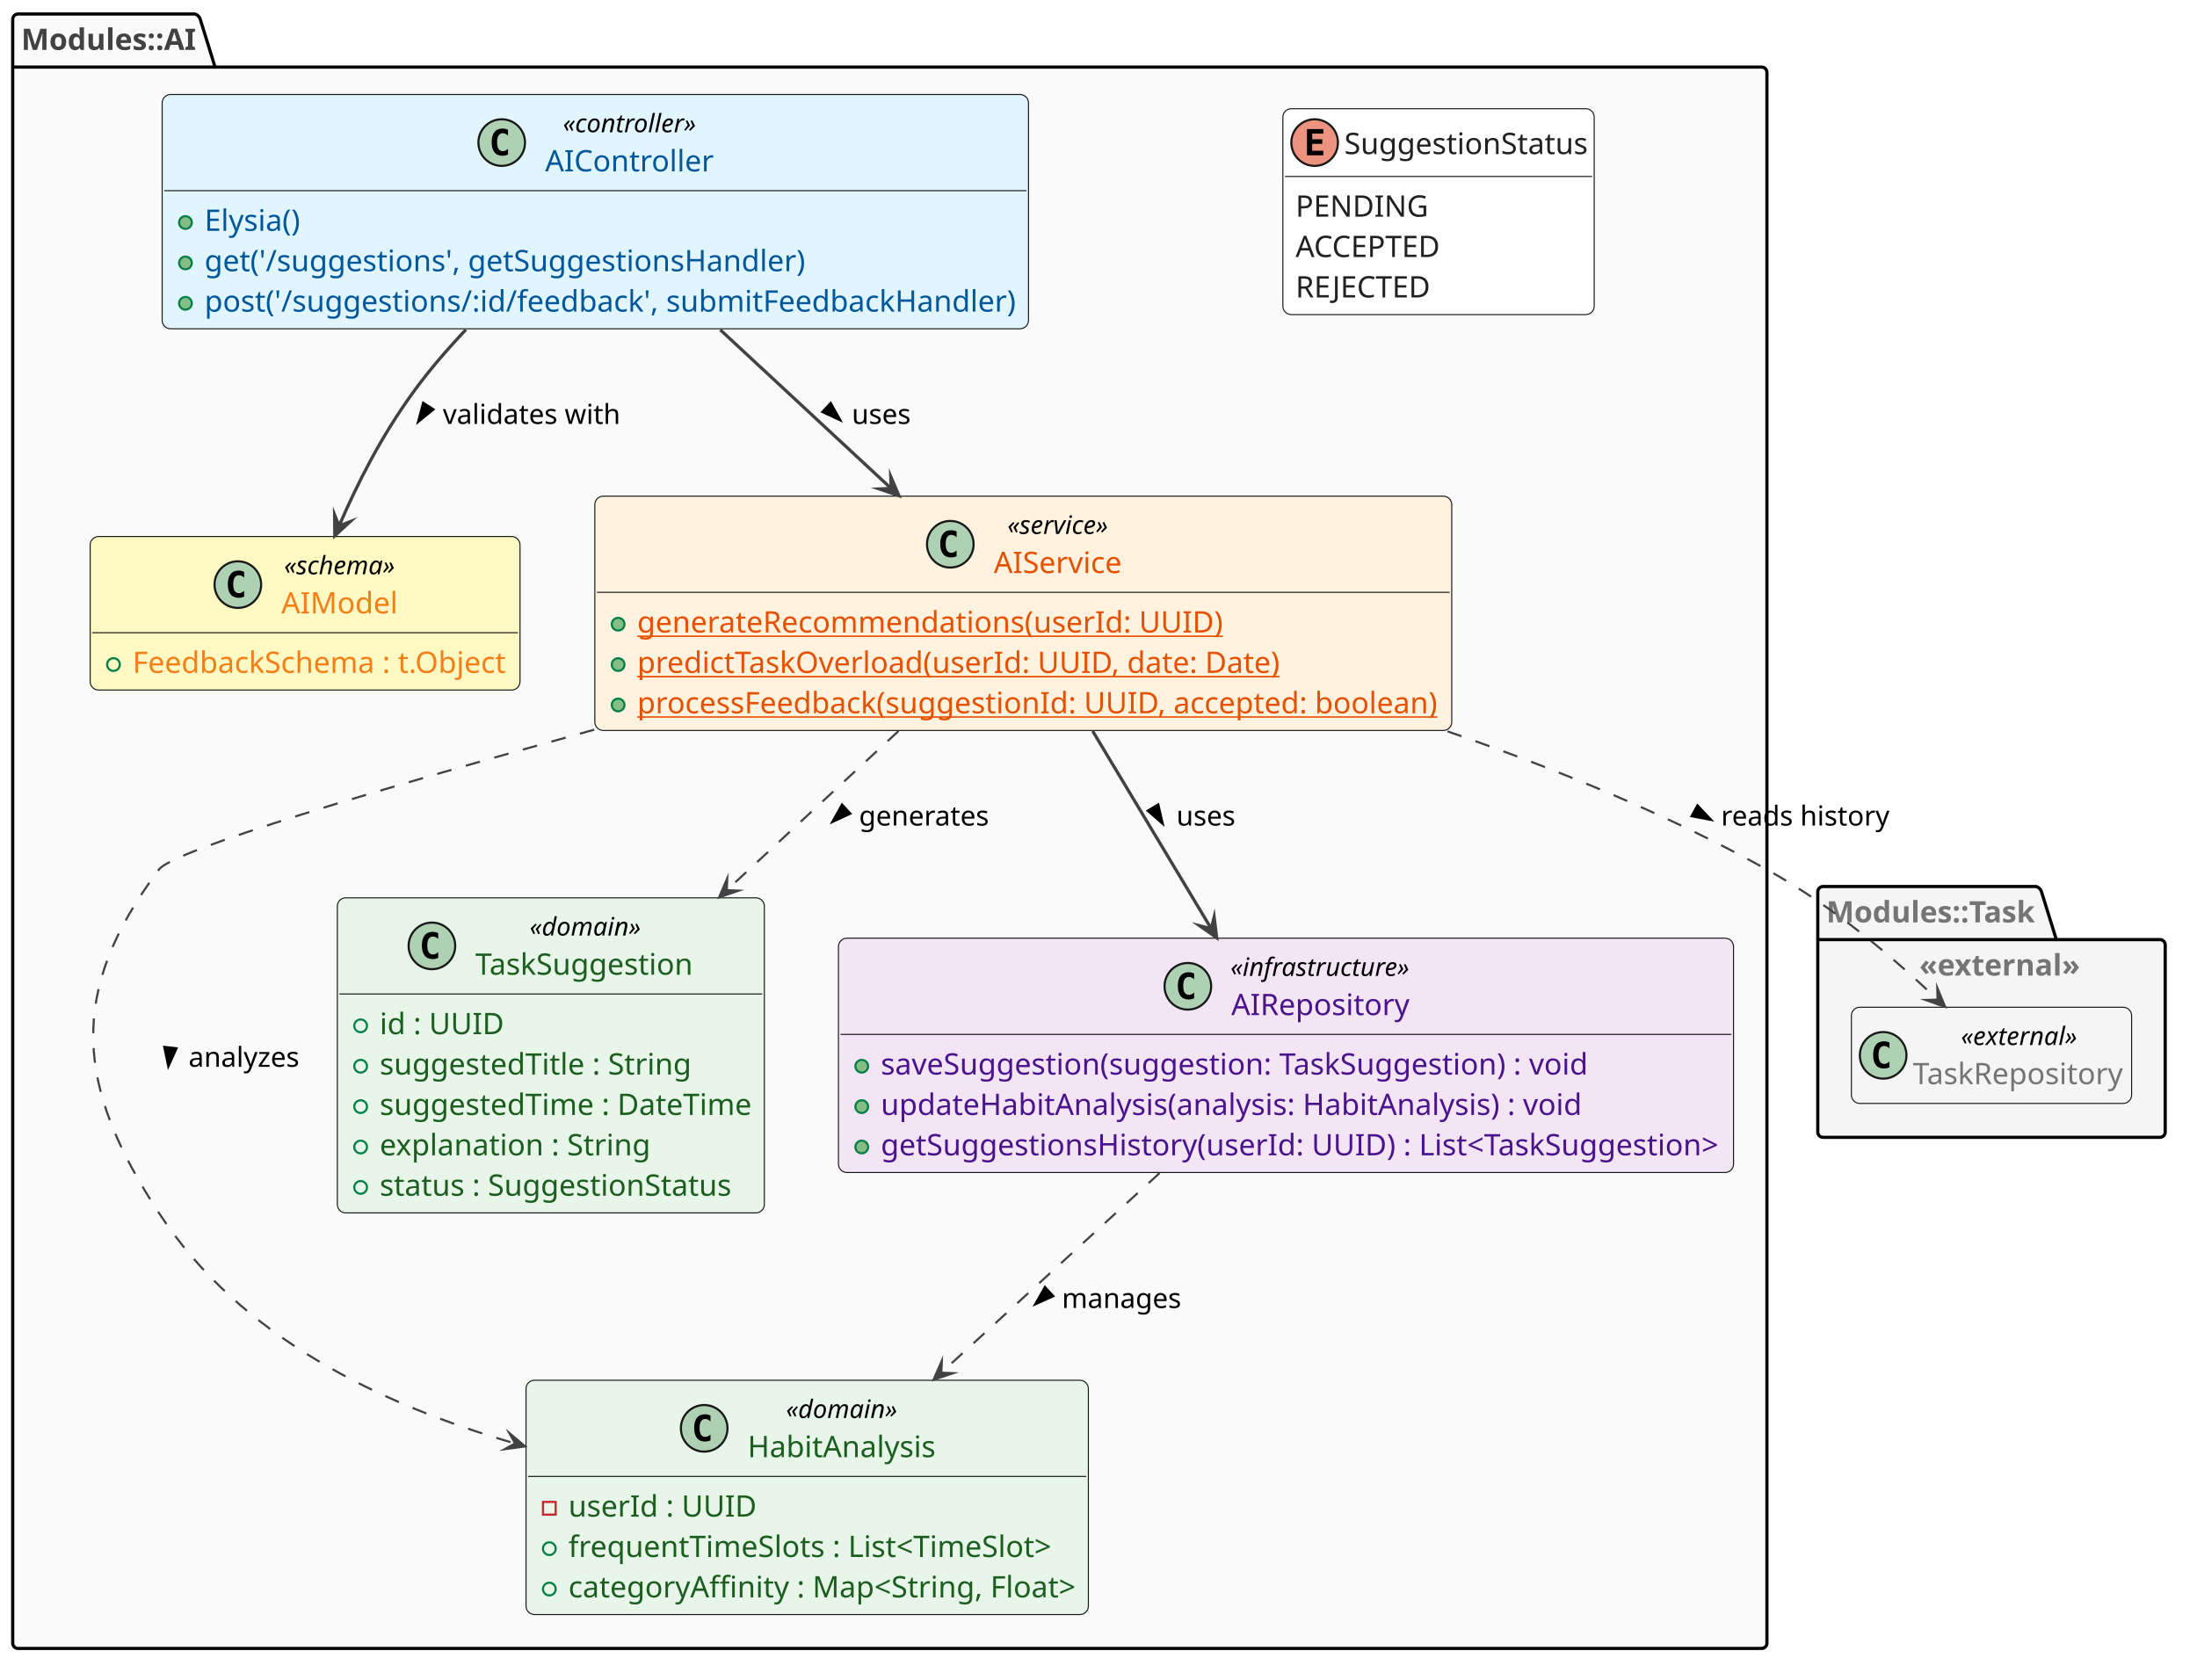
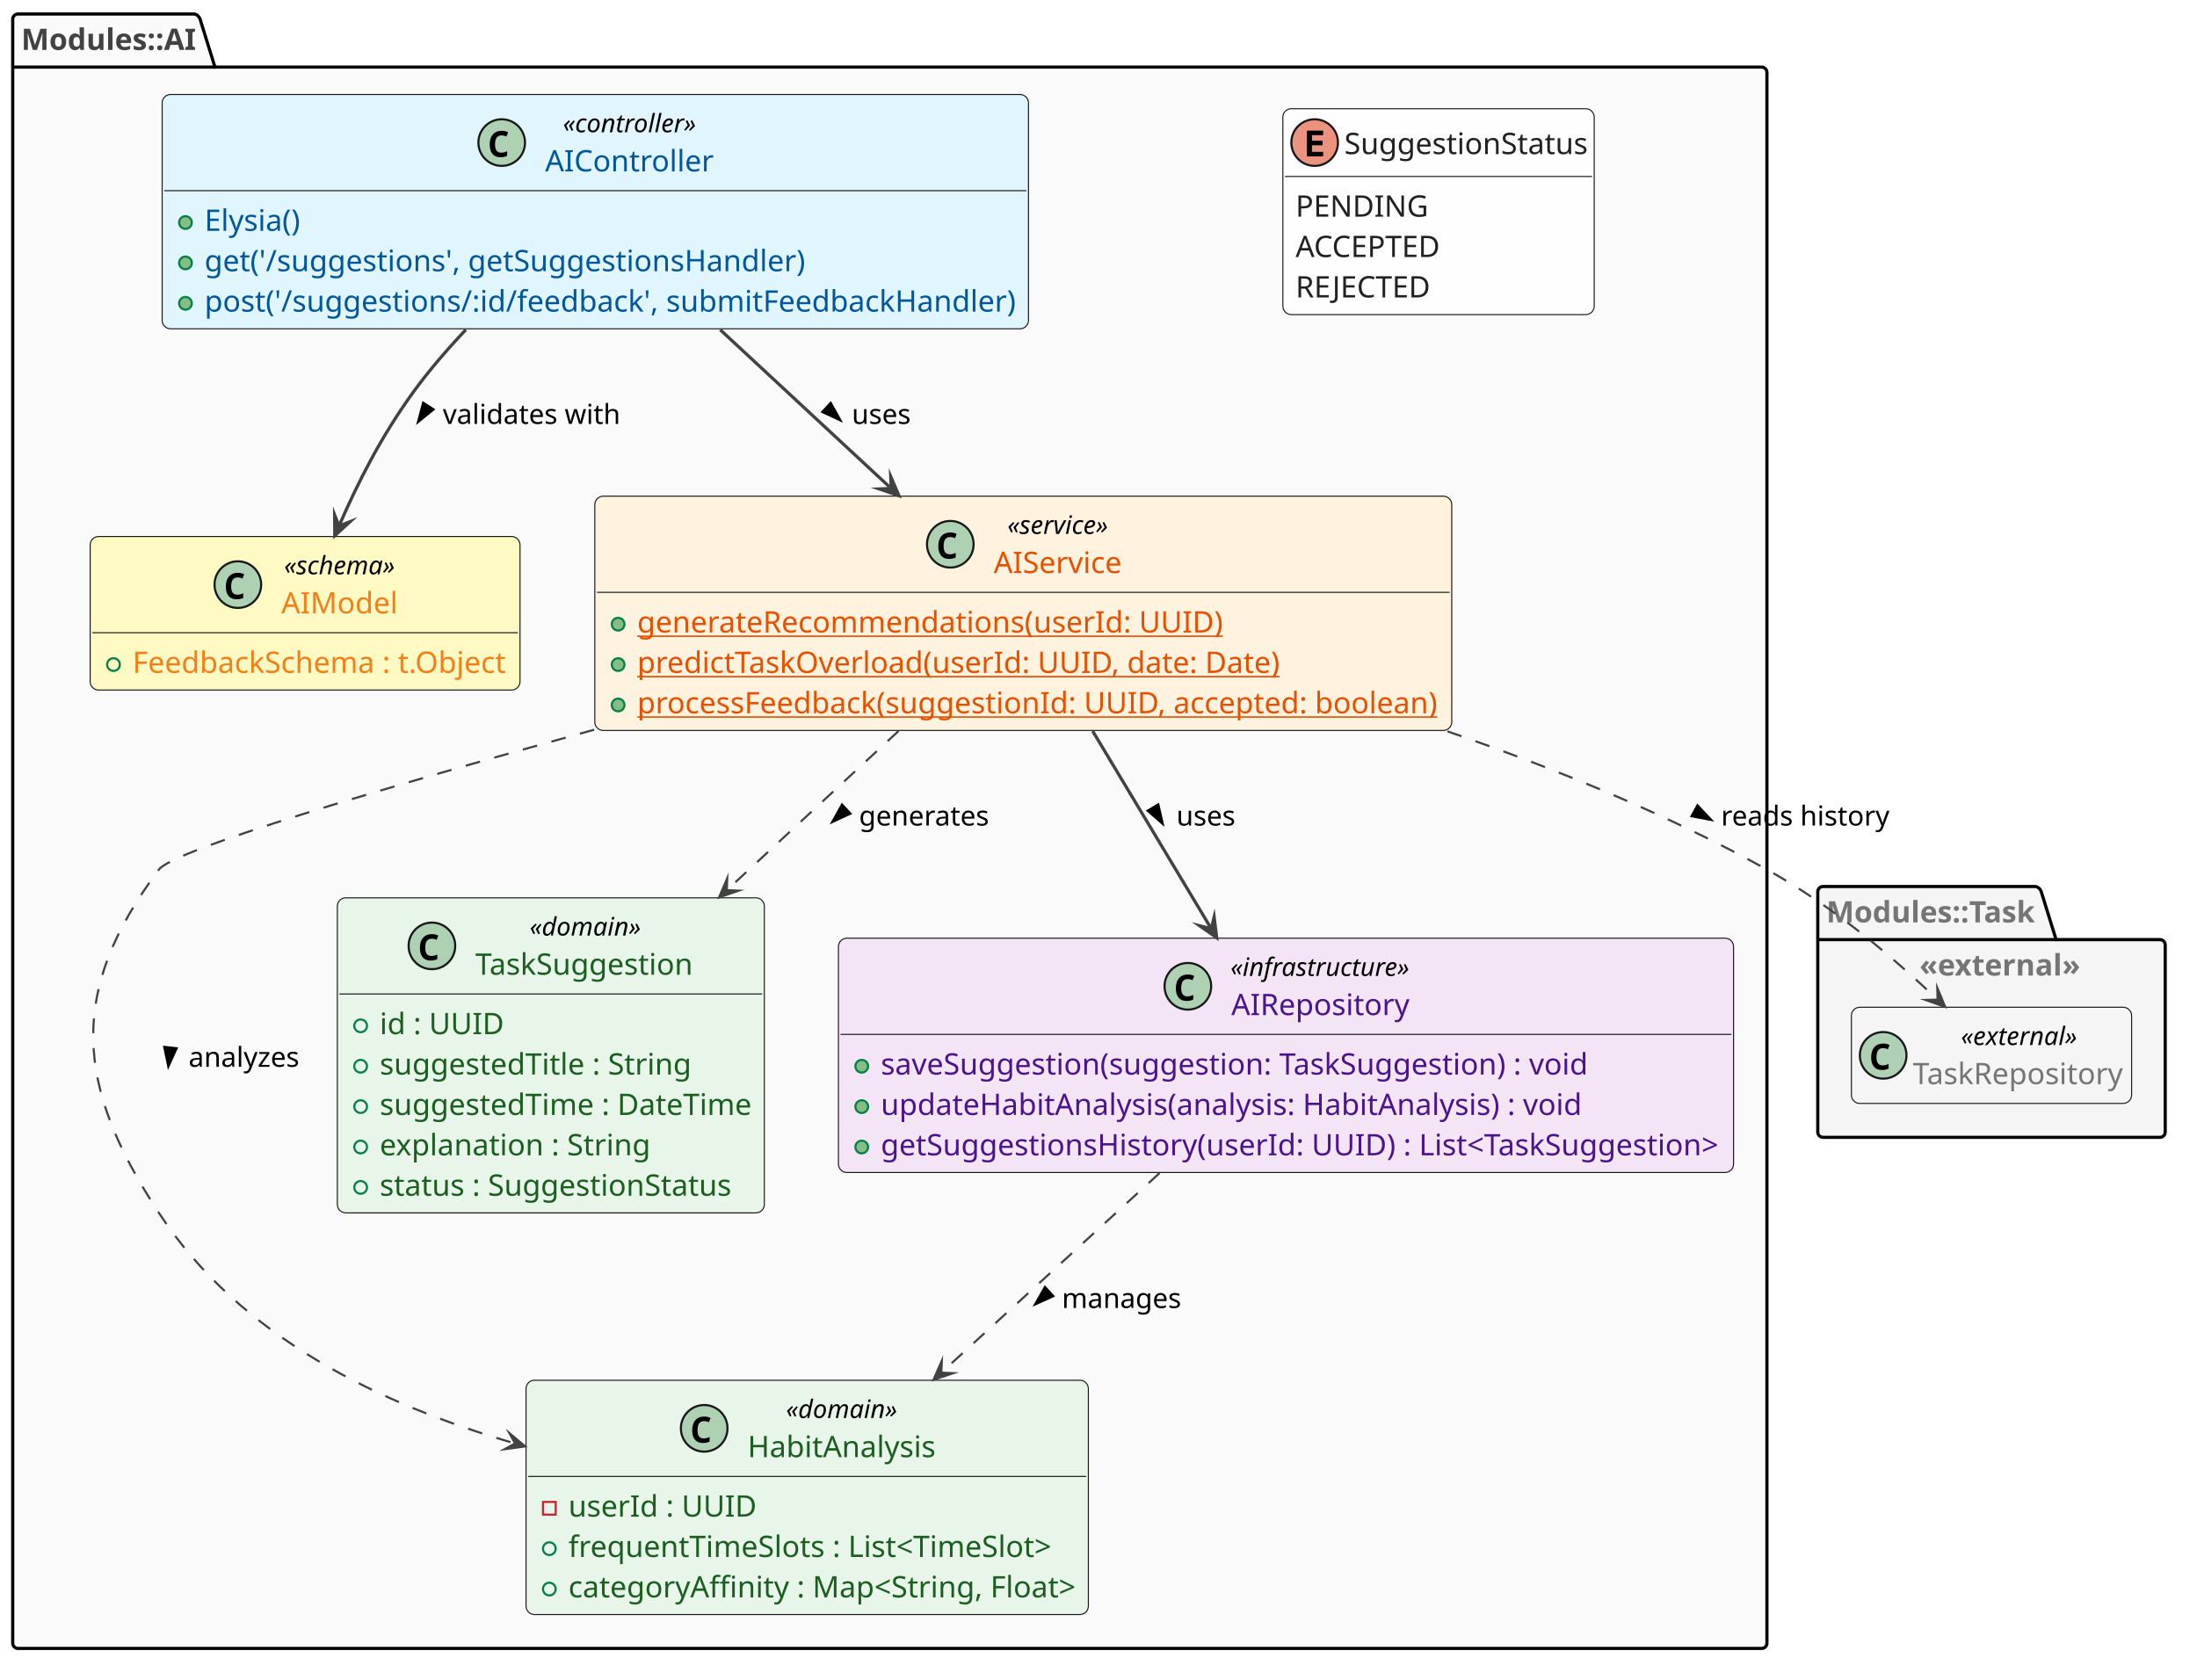
<svg xmlns="http://www.w3.org/2000/svg" contentStyleType="text/css" data-diagram-type="CLASS" height="793px" preserveAspectRatio="none" style="width:1037px;height:793px;background:#FFFFFF;" version="1.1" viewBox="0 0 1037 793" width="1037px" zoomAndPan="magnify">
  <defs />
  <g>
    <g class="cluster" data-qualified-name="Modules..AI" data-source-line="2" id="ent0001">
-       <path d="M8.5,6.602 L92.016,6.602 A3.75,3.75 0 0 1 94.516,9.102 L101.516,31.67 L831.5,31.67 A2.5,2.5 0 0 1 834,34.17 L834,775.702 A2.5,2.5 0 0 1 831.5,778.202 L8.5,778.202 A2.5,2.5 0 0 1 6,775.702 L6,9.102 A2.5,2.5 0 0 1 8.5,6.602" fill="#FAFAFA" style="stroke:#000000;stroke-width:1.5;" />
-       <line style="stroke:#000000;stroke-width:1.5;" x1="6" x2="101.516" y1="31.67" y2="31.67" />
-       <text fill="#424242" font-family="sans-serif" font-size="14" font-weight="700" lengthAdjust="spacing" textLength="82.516" x="10" y="23.568">Modules::AI</text>
+       <path d="M8.5,6.602 L91.96,6.602 A3.75,3.75 0 0 1 94.46,9.102 L101.46,31.67 L831.5,31.67 A2.5,2.5 0 0 1 834,34.17 L834,775.702 A2.5,2.5 0 0 1 831.5,778.202 L8.5,778.202 A2.5,2.5 0 0 1 6,775.702 L6,9.102 A2.5,2.5 0 0 1 8.5,6.602" fill="#FAFAFA" style="stroke:#000000;stroke-width:1.5;" />
+       <line style="stroke:#000000;stroke-width:1.5;" x1="6" x2="101.46" y1="31.67" y2="31.67" />
+       <text fill="#424242" font-family="sans-serif" font-size="14" font-weight="700" lengthAdjust="spacing" textLength="82.46" x="10" y="23.568">Modules::AI</text>
    </g>
    <g class="cluster" data-qualified-name="Modules..Task" data-source-line="53" id="ent0015">
-       <path d="M860.5,418.502 L961.11,418.502 A3.75,3.75 0 0 1 963.61,421.002 L970.61,443.57 L1019.5,443.57 A2.5,2.5 0 0 1 1022,446.07 L1022,534.412 A2.5,2.5 0 0 1 1019.5,536.912 L860.5,536.912 A2.5,2.5 0 0 1 858,534.412 L858,421.002 A2.5,2.5 0 0 1 860.5,418.502" fill="#F5F5F5" style="stroke:#000000;stroke-width:1.5;" />
-       <line style="stroke:#000000;stroke-width:1.5;" x1="858" x2="970.61" y1="443.57" y2="443.57" />
-       <text fill="#757575" font-family="sans-serif" font-size="14" font-weight="700" lengthAdjust="spacing" textLength="99.61" x="862" y="435.468">Modules::Task</text>
-       <text fill="#757575" font-family="sans-serif" font-size="14" font-weight="700" lengthAdjust="spacing" textLength="76.216" x="905.892" y="460.536">«external»</text>
+       <path d="M860.5,418.502 L960.998,418.502 A3.75,3.75 0 0 1 963.498,421.002 L970.498,443.57 L1019.5,443.57 A2.5,2.5 0 0 1 1022,446.07 L1022,534.412 A2.5,2.5 0 0 1 1019.5,536.912 L860.5,536.912 A2.5,2.5 0 0 1 858,534.412 L858,421.002 A2.5,2.5 0 0 1 860.5,418.502" fill="#F5F5F5" style="stroke:#000000;stroke-width:1.5;" />
+       <line style="stroke:#000000;stroke-width:1.5;" x1="858" x2="970.498" y1="443.57" y2="443.57" />
+       <text fill="#757575" font-family="sans-serif" font-size="14" font-weight="700" lengthAdjust="spacing" textLength="99.498" x="862" y="435.468">Modules::Task</text>
+       <text fill="#757575" font-family="sans-serif" font-size="14" font-weight="700" lengthAdjust="spacing" textLength="75.992" x="906.004" y="460.536">«external»</text>
    </g>
    <g class="entity" data-qualified-name="Modules..AI.AIController" data-source-line="3" id="ent0002">
      <rect fill="#E1F5FE" height="110.616" rx="4" ry="4" style="stroke:#181818;stroke-width:0.5;" width="408.913" x="76.54" y="44.602" />
      <ellipse cx="236.811" cy="67.308" fill="#ADD1B2" rx="11" ry="11" style="stroke:#181818;stroke-width:1;" />
-       <path d="M239.78,72.949 Q239.202,73.246 238.561,73.386 Q237.921,73.542 237.218,73.542 Q234.718,73.542 233.39,71.902 Q232.077,70.246 232.077,67.121 Q232.077,63.995 233.39,62.339 Q234.718,60.683 237.218,60.683 Q237.921,60.683 238.561,60.839 Q239.218,60.995 239.78,61.292 L239.78,64.011 Q239.155,63.433 238.561,63.167 Q237.968,62.886 237.343,62.886 Q235.999,62.886 235.311,63.964 Q234.624,65.027 234.624,67.121 Q234.624,69.214 235.311,70.292 Q235.999,71.355 237.343,71.355 Q237.968,71.355 238.561,71.089 Q239.155,70.808 239.78,70.23 L239.78,72.949 Z " fill="#000000" />
+       <path d="M236.28,74.23 Q234.53,74.23 233.39,73.496 Q232.265,72.746 231.702,71.402 Q231.155,70.042 231.155,68.246 Q231.155,66.214 231.811,64.761 Q232.468,63.308 233.749,62.527 Q235.03,61.745 236.905,61.745 Q237.796,61.745 238.468,61.933 Q239.14,62.105 239.827,62.449 L239.015,64.464 Q238.39,64.152 237.843,64.027 Q237.311,63.902 236.827,63.902 Q235.655,63.902 234.952,64.433 Q234.249,64.964 233.952,65.917 Q233.655,66.871 233.655,68.136 Q233.655,70.152 234.374,71.121 Q235.093,72.074 236.686,72.074 Q237.28,72.074 237.905,71.917 Q238.53,71.761 239.358,71.386 L239.358,73.605 Q238.624,73.917 237.827,74.074 Q237.046,74.23 236.28,74.23 Z " fill="#000000" />
      <text fill="#000000" font-family="sans-serif" font-size="12" font-style="italic" lengthAdjust="spacing" textLength="63.06" x="265.716" y="62.43">«controller»</text>
      <text fill="#01579B" font-family="sans-serif" font-size="14" lengthAdjust="spacing" textLength="79.87" x="257.311" y="80.912">AIController</text>
      <line style="stroke:#181818;stroke-width:0.5;" x1="77.54" x2="484.453" y1="90.014" y2="90.014" />
      <g data-visibility-modifier="PUBLIC_METHOD">
        <ellipse cx="87.54" cy="105.048" fill="#84BE84" rx="3" ry="3" style="stroke:#038048;stroke-width:1;" />
      </g>
      <text fill="#01579B" font-family="sans-serif" font-size="14" lengthAdjust="spacing" textLength="45.108" x="96.54" y="108.98">Elysia()</text>
      <g data-visibility-modifier="PUBLIC_METHOD">
        <ellipse cx="87.54" cy="124.116" fill="#84BE84" rx="3" ry="3" style="stroke:#038048;stroke-width:1;" />
      </g>
      <text fill="#01579B" font-family="sans-serif" font-size="14" lengthAdjust="spacing" textLength="283.527" x="96.54" y="128.048">get('/suggestions', getSuggestionsHandler)</text>
      <g data-visibility-modifier="PUBLIC_METHOD">
        <ellipse cx="87.54" cy="143.184" fill="#84BE84" rx="3" ry="3" style="stroke:#038048;stroke-width:1;" />
      </g>
      <text fill="#01579B" font-family="sans-serif" font-size="14" lengthAdjust="spacing" textLength="382.913" x="96.54" y="147.116">post('/suggestions/:id/feedback', submitFeedbackHandler)</text>
    </g>
    <g class="entity" data-qualified-name="Modules..AI.AIModel" data-source-line="9" id="ent0003">
      <rect fill="#FFF9C4" height="72.48" rx="4" ry="4" style="stroke:#181818;stroke-width:0.5;" width="202.889" x="42.56" y="253.282" />
      <ellipse cx="112.266" cy="275.988" fill="#ADD1B2" rx="11" ry="11" style="stroke:#181818;stroke-width:1;" />
-       <path d="M115.234,281.629 Q114.656,281.925 114.016,282.066 Q113.375,282.222 112.672,282.222 Q110.172,282.222 108.844,280.582 Q107.531,278.925 107.531,275.8 Q107.531,272.675 108.844,271.019 Q110.172,269.363 112.672,269.363 Q113.375,269.363 114.016,269.519 Q114.672,269.675 115.234,269.972 L115.234,272.691 Q114.609,272.113 114.016,271.847 Q113.422,271.566 112.797,271.566 Q111.453,271.566 110.766,272.644 Q110.078,273.707 110.078,275.8 Q110.078,277.894 110.766,278.972 Q111.453,280.035 112.797,280.035 Q113.422,280.035 114.016,279.769 Q114.609,279.488 115.234,278.91 L115.234,281.629 Z " fill="#000000" />
+       <path d="M111.734,282.91 Q109.984,282.91 108.844,282.175 Q107.719,281.425 107.156,280.082 Q106.609,278.722 106.609,276.925 Q106.609,274.894 107.266,273.441 Q107.922,271.988 109.203,271.207 Q110.484,270.425 112.359,270.425 Q113.25,270.425 113.922,270.613 Q114.594,270.785 115.281,271.129 L114.469,273.144 Q113.844,272.832 113.297,272.707 Q112.766,272.582 112.281,272.582 Q111.109,272.582 110.406,273.113 Q109.703,273.644 109.406,274.597 Q109.109,275.55 109.109,276.816 Q109.109,278.832 109.828,279.8 Q110.547,280.754 112.141,280.754 Q112.734,280.754 113.359,280.597 Q113.984,280.441 114.813,280.066 L114.813,282.285 Q114.078,282.597 113.281,282.754 Q112.5,282.91 111.734,282.91 Z " fill="#000000" />
      <text fill="#000000" font-family="sans-serif" font-size="12" font-style="italic" lengthAdjust="spacing" textLength="52.32" x="134.095" y="271.11">«schema»</text>
      <text fill="#F57F17" font-family="sans-serif" font-size="14" lengthAdjust="spacing" textLength="54.978" x="132.766" y="289.592">AIModel</text>
      <line style="stroke:#181818;stroke-width:0.5;" x1="43.56" x2="244.449" y1="298.694" y2="298.694" />
      <g data-visibility-modifier="PUBLIC_FIELD">
        <ellipse cx="53.56" cy="313.728" fill="none" rx="3" ry="3" style="stroke:#038048;stroke-width:1;" />
      </g>
      <text fill="#F57F17" font-family="sans-serif" font-size="14" lengthAdjust="spacing" textLength="176.889" x="62.56" y="317.66">FeedbackSchema : t.Object</text>
    </g>
    <g class="entity" data-qualified-name="Modules..AI.AIService" data-source-line="13" id="ent0004">
      <rect fill="#FFF3E0" height="110.616" rx="4" ry="4" style="stroke:#181818;stroke-width:0.5;" width="404.475" x="280.76" y="234.222" />
      <ellipse cx="448.549" cy="256.928" fill="#ADD1B2" rx="11" ry="11" style="stroke:#181818;stroke-width:1;" />
-       <path d="M451.518,262.569 Q450.94,262.865 450.299,263.006 Q449.659,263.162 448.956,263.162 Q446.456,263.162 445.128,261.522 Q443.815,259.865 443.815,256.74 Q443.815,253.615 445.128,251.959 Q446.456,250.303 448.956,250.303 Q449.659,250.303 450.299,250.459 Q450.956,250.615 451.518,250.912 L451.518,253.631 Q450.893,253.053 450.299,252.787 Q449.706,252.506 449.081,252.506 Q447.737,252.506 447.049,253.584 Q446.362,254.647 446.362,256.74 Q446.362,258.834 447.049,259.912 Q447.737,260.975 449.081,260.975 Q449.706,260.975 450.299,260.709 Q450.893,260.428 451.518,259.85 L451.518,262.569 Z " fill="#000000" />
+       <path d="M448.018,263.85 Q446.268,263.85 445.128,263.115 Q444.003,262.365 443.44,261.022 Q442.893,259.662 442.893,257.865 Q442.893,255.834 443.549,254.381 Q444.206,252.928 445.487,252.147 Q446.768,251.365 448.643,251.365 Q449.534,251.365 450.206,251.553 Q450.878,251.725 451.565,252.069 L450.753,254.084 Q450.128,253.772 449.581,253.647 Q449.049,253.522 448.565,253.522 Q447.393,253.522 446.69,254.053 Q445.987,254.584 445.69,255.537 Q445.393,256.49 445.393,257.756 Q445.393,259.772 446.112,260.74 Q446.831,261.694 448.424,261.694 Q449.018,261.694 449.643,261.537 Q450.268,261.381 451.096,261.006 L451.096,263.225 Q450.362,263.537 449.565,263.694 Q448.784,263.85 448.018,263.85 Z " fill="#000000" />
      <text fill="#000000" font-family="sans-serif" font-size="12" font-style="italic" lengthAdjust="spacing" textLength="47.52" x="475.487" y="252.05">«service»</text>
      <text fill="#E65100" font-family="sans-serif" font-size="14" lengthAdjust="spacing" textLength="60.396" x="469.049" y="270.532">AIService</text>
      <line style="stroke:#181818;stroke-width:0.5;" x1="281.76" x2="684.235" y1="279.634" y2="279.634" />
      <g data-visibility-modifier="PUBLIC_METHOD">
        <ellipse cx="291.76" cy="294.668" fill="#84BE84" rx="3" ry="3" style="stroke:#038048;stroke-width:1;" />
      </g>
      <text fill="#E65100" font-family="sans-serif" font-size="14" lengthAdjust="spacing" text-decoration="underline" textLength="276.737" x="300.76" y="298.6">generateRecommendations(userId: UUID)</text>
      <g data-visibility-modifier="PUBLIC_METHOD">
        <ellipse cx="291.76" cy="313.736" fill="#84BE84" rx="3" ry="3" style="stroke:#038048;stroke-width:1;" />
      </g>
      <text fill="#E65100" font-family="sans-serif" font-size="14" lengthAdjust="spacing" text-decoration="underline" textLength="305.213" x="300.76" y="317.668">predictTaskOverload(userId: UUID, date: Date)</text>
      <g data-visibility-modifier="PUBLIC_METHOD">
        <ellipse cx="291.76" cy="332.804" fill="#84BE84" rx="3" ry="3" style="stroke:#038048;stroke-width:1;" />
      </g>
      <text fill="#E65100" font-family="sans-serif" font-size="14" lengthAdjust="spacing" text-decoration="underline" textLength="378.475" x="300.76" y="336.736">processFeedback(suggestionId: UUID, accepted: boolean)</text>
    </g>
    <g class="entity" data-qualified-name="Modules..AI.HabitAnalysis" data-source-line="19" id="ent0005">
      <rect fill="#E8F5E9" height="110.616" rx="4" ry="4" style="stroke:#181818;stroke-width:0.5;" width="265.427" x="248.29" y="651.582" />
      <ellipse cx="332.388" cy="674.288" fill="#ADD1B2" rx="11" ry="11" style="stroke:#181818;stroke-width:1;" />
-       <path d="M335.356,679.929 Q334.778,680.226 334.138,680.366 Q333.497,680.522 332.794,680.522 Q330.294,680.522 328.966,678.882 Q327.653,677.226 327.653,674.101 Q327.653,670.976 328.966,669.319 Q330.294,667.663 332.794,667.663 Q333.497,667.663 334.138,667.819 Q334.794,667.976 335.356,668.272 L335.356,670.991 Q334.731,670.413 334.138,670.147 Q333.544,669.866 332.919,669.866 Q331.575,669.866 330.888,670.944 Q330.2,672.007 330.2,674.101 Q330.2,676.194 330.888,677.272 Q331.575,678.335 332.919,678.335 Q333.544,678.335 334.138,678.069 Q334.731,677.788 335.356,677.21 L335.356,679.929 Z " fill="#000000" />
+       <path d="M331.856,681.21 Q330.106,681.21 328.966,680.476 Q327.841,679.726 327.278,678.382 Q326.731,677.022 326.731,675.226 Q326.731,673.194 327.388,671.741 Q328.044,670.288 329.325,669.507 Q330.606,668.726 332.481,668.726 Q333.372,668.726 334.044,668.913 Q334.716,669.085 335.403,669.429 L334.591,671.444 Q333.966,671.132 333.419,671.007 Q332.888,670.882 332.403,670.882 Q331.231,670.882 330.528,671.413 Q329.825,671.944 329.528,672.897 Q329.231,673.851 329.231,675.116 Q329.231,677.132 329.95,678.101 Q330.669,679.054 332.263,679.054 Q332.856,679.054 333.481,678.897 Q334.106,678.741 334.935,678.366 L334.935,680.585 Q334.2,680.897 333.403,681.054 Q332.622,681.21 331.856,681.21 Z " fill="#000000" />
      <text fill="#000000" font-family="sans-serif" font-size="12" font-style="italic" lengthAdjust="spacing" textLength="52.512" x="370.997" y="669.41">«domain»</text>
      <text fill="#1B5E20" font-family="sans-serif" font-size="14" lengthAdjust="spacing" textLength="88.732" x="352.888" y="687.892">HabitAnalysis</text>
      <line style="stroke:#181818;stroke-width:0.5;" x1="249.29" x2="512.717" y1="696.994" y2="696.994" />
      <g data-visibility-modifier="PRIVATE_FIELD">
        <rect fill="none" height="6" style="stroke:#C82930;stroke-width:1;" width="6" x="256.29" y="709.028" />
      </g>
      <text fill="#1B5E20" font-family="sans-serif" font-size="14" lengthAdjust="spacing" textLength="88.858" x="268.29" y="715.96">userId : UUID</text>
      <g data-visibility-modifier="PUBLIC_FIELD">
        <ellipse cx="259.29" cy="731.096" fill="none" rx="3" ry="3" style="stroke:#038048;stroke-width:1;" />
      </g>
      <text fill="#1B5E20" font-family="sans-serif" font-size="14" lengthAdjust="spacing" textLength="228.227" x="268.29" y="735.028">frequentTimeSlots : List&lt;TimeSlot&gt;</text>
      <g data-visibility-modifier="PUBLIC_FIELD">
        <ellipse cx="259.29" cy="750.164" fill="none" rx="3" ry="3" style="stroke:#038048;stroke-width:1;" />
      </g>
      <text fill="#1B5E20" font-family="sans-serif" font-size="14" lengthAdjust="spacing" textLength="239.427" x="268.29" y="754.096">categoryAffinity : Map&lt;String, Float&gt;</text>
    </g>
    <g class="entity" data-qualified-name="Modules..AI.TaskSuggestion" data-source-line="25" id="ent0006">
      <rect fill="#E8F5E9" height="148.752" rx="4" ry="4" style="stroke:#181818;stroke-width:0.5;" width="201.559" x="159.22" y="423.832" />
      <ellipse cx="203.866" cy="446.538" fill="#ADD1B2" rx="11" ry="11" style="stroke:#181818;stroke-width:1;" />
-       <path d="M206.835,452.179 Q206.256,452.476 205.616,452.616 Q204.975,452.772 204.272,452.772 Q201.772,452.772 200.444,451.132 Q199.131,449.476 199.131,446.351 Q199.131,443.226 200.444,441.569 Q201.772,439.913 204.272,439.913 Q204.975,439.913 205.616,440.069 Q206.272,440.226 206.835,440.522 L206.835,443.241 Q206.21,442.663 205.616,442.397 Q205.022,442.116 204.397,442.116 Q203.053,442.116 202.366,443.194 Q201.678,444.257 201.678,446.351 Q201.678,448.444 202.366,449.522 Q203.053,450.585 204.397,450.585 Q205.022,450.585 205.616,450.319 Q206.21,450.038 206.835,449.46 L206.835,452.179 Z " fill="#000000" />
+       <path d="M203.335,453.46 Q201.585,453.46 200.444,452.726 Q199.319,451.976 198.756,450.632 Q198.21,449.272 198.21,447.476 Q198.21,445.444 198.866,443.991 Q199.522,442.538 200.803,441.757 Q202.085,440.976 203.96,440.976 Q204.85,440.976 205.522,441.163 Q206.194,441.335 206.881,441.679 L206.069,443.694 Q205.444,443.382 204.897,443.257 Q204.366,443.132 203.881,443.132 Q202.71,443.132 202.006,443.663 Q201.303,444.194 201.006,445.147 Q200.71,446.101 200.71,447.366 Q200.71,449.382 201.428,450.351 Q202.147,451.304 203.741,451.304 Q204.335,451.304 204.96,451.147 Q205.585,450.991 206.413,450.616 L206.413,452.835 Q205.678,453.147 204.881,453.304 Q204.1,453.46 203.335,453.46 Z " fill="#000000" />
      <text fill="#000000" font-family="sans-serif" font-size="12" font-style="italic" lengthAdjust="spacing" textLength="52.512" x="249.994" y="441.66">«domain»</text>
      <text fill="#1B5E20" font-family="sans-serif" font-size="14" lengthAdjust="spacing" textLength="103.768" x="224.366" y="460.142">TaskSuggestion</text>
      <line style="stroke:#181818;stroke-width:0.5;" x1="160.22" x2="359.779" y1="469.244" y2="469.244" />
      <g data-visibility-modifier="PUBLIC_FIELD">
        <ellipse cx="170.22" cy="484.278" fill="none" rx="3" ry="3" style="stroke:#038048;stroke-width:1;" />
      </g>
      <text fill="#1B5E20" font-family="sans-serif" font-size="14" lengthAdjust="spacing" textLength="58.688" x="179.22" y="488.21">id : UUID</text>
      <g data-visibility-modifier="PUBLIC_FIELD">
        <ellipse cx="170.22" cy="503.346" fill="none" rx="3" ry="3" style="stroke:#038048;stroke-width:1;" />
      </g>
      <text fill="#1B5E20" font-family="sans-serif" font-size="14" lengthAdjust="spacing" textLength="147.125" x="179.22" y="507.278">suggestedTitle : String</text>
      <g data-visibility-modifier="PUBLIC_FIELD">
        <ellipse cx="170.22" cy="522.414" fill="none" rx="3" ry="3" style="stroke:#038048;stroke-width:1;" />
      </g>
      <text fill="#1B5E20" font-family="sans-serif" font-size="14" lengthAdjust="spacing" textLength="175.559" x="179.22" y="526.346">suggestedTime : DateTime</text>
      <g data-visibility-modifier="PUBLIC_FIELD">
        <ellipse cx="170.22" cy="541.482" fill="none" rx="3" ry="3" style="stroke:#038048;stroke-width:1;" />
      </g>
      <text fill="#1B5E20" font-family="sans-serif" font-size="14" lengthAdjust="spacing" textLength="128.1" x="179.22" y="545.414">explanation : String</text>
      <g data-visibility-modifier="PUBLIC_FIELD">
        <ellipse cx="170.22" cy="560.55" fill="none" rx="3" ry="3" style="stroke:#038048;stroke-width:1;" />
      </g>
      <text fill="#1B5E20" font-family="sans-serif" font-size="14" lengthAdjust="spacing" textLength="166.011" x="179.22" y="564.482">status : SuggestionStatus</text>
    </g>
    <g class="entity" data-qualified-name="Modules..AI.SuggestionStatus" data-source-line="33" id="ent0007">
      <rect fill="#FEFEFE" height="97.204" rx="4" ry="4" style="stroke:#181818;stroke-width:0.5;" width="146.954" x="605.52" y="51.312" />
      <ellipse cx="620.52" cy="67.312" fill="#EB937F" rx="11" ry="11" style="stroke:#181818;stroke-width:1;" />
-       <path d="M624.629,73.312 L616.911,73.312 L616.911,60.921 L624.629,60.921 L624.629,63.078 L619.364,63.078 L619.364,65.749 L624.129,65.749 L624.129,67.906 L619.364,67.906 L619.364,71.156 L624.629,71.156 L624.629,73.312 Z " fill="#000000" />
+       <path d="M616.879,73.812 L616.879,61.671 L624.536,61.671 L624.536,63.796 L619.254,63.796 L619.254,66.453 L624.27,66.453 L624.27,68.578 L619.254,68.578 L619.254,71.687 L624.536,71.687 L624.536,73.812 L616.879,73.812 Z " fill="#000000" />
      <text fill="#212121" font-family="sans-serif" font-size="14" lengthAdjust="spacing" textLength="114.954" x="634.52" y="72.744">SuggestionStatus</text>
      <line style="stroke:#181818;stroke-width:0.5;" x1="606.52" x2="751.474" y1="83.312" y2="83.312" />
      <text fill="#212121" font-family="sans-serif" font-size="14" lengthAdjust="spacing" textLength="62.692" x="611.52" y="102.278">PENDING</text>
      <text fill="#212121" font-family="sans-serif" font-size="14" lengthAdjust="spacing" textLength="68.684" x="611.52" y="121.346">ACCEPTED</text>
      <text fill="#212121" font-family="sans-serif" font-size="14" lengthAdjust="spacing" textLength="62.734" x="611.52" y="140.414">REJECTED</text>
    </g>
    <g class="entity" data-qualified-name="Modules..AI.AIRepository" data-source-line="39" id="ent0008">
      <rect fill="#F3E5F5" height="110.616" rx="4" ry="4" style="stroke:#181818;stroke-width:0.5;" width="422.493" x="395.75" y="442.902" />
      <ellipse cx="560.676" cy="465.608" fill="#ADD1B2" rx="11" ry="11" style="stroke:#181818;stroke-width:1;" />
-       <path d="M563.645,471.249 Q563.067,471.546 562.426,471.686 Q561.786,471.842 561.083,471.842 Q558.583,471.842 557.255,470.202 Q555.942,468.546 555.942,465.421 Q555.942,462.296 557.255,460.639 Q558.583,458.983 561.083,458.983 Q561.786,458.983 562.426,459.139 Q563.083,459.296 563.645,459.592 L563.645,462.311 Q563.02,461.733 562.426,461.467 Q561.833,461.186 561.208,461.186 Q559.864,461.186 559.176,462.264 Q558.489,463.327 558.489,465.421 Q558.489,467.514 559.176,468.592 Q559.864,469.655 561.208,469.655 Q561.833,469.655 562.426,469.389 Q563.02,469.108 563.645,468.53 L563.645,471.249 Z " fill="#000000" />
+       <path d="M560.145,472.53 Q558.395,472.53 557.255,471.796 Q556.13,471.046 555.567,469.702 Q555.02,468.342 555.02,466.546 Q555.02,464.514 555.676,463.061 Q556.333,461.608 557.614,460.827 Q558.895,460.046 560.77,460.046 Q561.661,460.046 562.333,460.233 Q563.005,460.405 563.692,460.749 L562.88,462.764 Q562.255,462.452 561.708,462.327 Q561.176,462.202 560.692,462.202 Q559.52,462.202 558.817,462.733 Q558.114,463.264 557.817,464.217 Q557.52,465.171 557.52,466.436 Q557.52,468.452 558.239,469.421 Q558.958,470.374 560.551,470.374 Q561.145,470.374 561.77,470.217 Q562.395,470.061 563.223,469.686 L563.223,471.905 Q562.489,472.217 561.692,472.374 Q560.911,472.53 560.145,472.53 Z " fill="#000000" />
      <text fill="#000000" font-family="sans-serif" font-size="12" font-style="italic" lengthAdjust="spacing" textLength="84.925" x="580.784" y="460.73">«infrastructure»</text>
      <text fill="#4A148C" font-family="sans-serif" font-size="14" lengthAdjust="spacing" textLength="84.14" x="581.176" y="479.212">AIRepository</text>
      <line style="stroke:#181818;stroke-width:0.5;" x1="396.75" x2="817.243" y1="488.314" y2="488.314" />
      <g data-visibility-modifier="PUBLIC_METHOD">
        <ellipse cx="406.75" cy="503.348" fill="#84BE84" rx="3" ry="3" style="stroke:#038048;stroke-width:1;" />
      </g>
      <text fill="#4A148C" font-family="sans-serif" font-size="14" lengthAdjust="spacing" textLength="334.879" x="415.75" y="507.28">saveSuggestion(suggestion: TaskSuggestion) : void</text>
      <g data-visibility-modifier="PUBLIC_METHOD">
        <ellipse cx="406.75" cy="522.416" fill="#84BE84" rx="3" ry="3" style="stroke:#038048;stroke-width:1;" />
      </g>
      <text fill="#4A148C" font-family="sans-serif" font-size="14" lengthAdjust="spacing" textLength="330.903" x="415.75" y="526.348">updateHabitAnalysis(analysis: HabitAnalysis) : void</text>
      <g data-visibility-modifier="PUBLIC_METHOD">
        <ellipse cx="406.75" cy="541.484" fill="#84BE84" rx="3" ry="3" style="stroke:#038048;stroke-width:1;" />
      </g>
      <text fill="#4A148C" font-family="sans-serif" font-size="14" lengthAdjust="spacing" textLength="396.493" x="415.75" y="545.416">getSuggestionsHistory(userId: UUID) : List&lt;TaskSuggestion&gt;</text>
    </g>
    <g class="entity" data-qualified-name="Modules..Task.TaskRepository" data-source-line="54" id="ent0016">
      <rect fill="#F5F5F5" height="45.412" rx="4" ry="4" style="stroke:#181818;stroke-width:0.5;" width="132.268" x="873.87" y="475.502" />
      <ellipse cx="888.87" cy="498.208" fill="#ADD1B2" rx="11" ry="11" style="stroke:#181818;stroke-width:1;" />
-       <path d="M891.839,503.849 Q891.261,504.146 890.62,504.286 Q889.979,504.442 889.276,504.442 Q886.776,504.442 885.448,502.802 Q884.136,501.146 884.136,498.021 Q884.136,494.896 885.448,493.239 Q886.776,491.583 889.276,491.583 Q889.979,491.583 890.62,491.739 Q891.276,491.896 891.839,492.192 L891.839,494.911 Q891.214,494.333 890.62,494.067 Q890.026,493.786 889.401,493.786 Q888.058,493.786 887.37,494.864 Q886.683,495.927 886.683,498.021 Q886.683,500.114 887.37,501.192 Q888.058,502.255 889.401,502.255 Q890.026,502.255 890.62,501.989 Q891.214,501.708 891.839,501.13 L891.839,503.849 Z " fill="#000000" />
+       <path d="M888.339,505.13 Q886.589,505.13 885.448,504.396 Q884.323,503.646 883.761,502.302 Q883.214,500.942 883.214,499.146 Q883.214,497.114 883.87,495.661 Q884.526,494.208 885.808,493.427 Q887.089,492.646 888.964,492.646 Q889.854,492.646 890.526,492.833 Q891.198,493.005 891.886,493.349 L891.073,495.364 Q890.448,495.052 889.901,494.927 Q889.37,494.802 888.886,494.802 Q887.714,494.802 887.011,495.333 Q886.308,495.864 886.011,496.817 Q885.714,497.771 885.714,499.036 Q885.714,501.052 886.433,502.021 Q887.151,502.974 888.745,502.974 Q889.339,502.974 889.964,502.817 Q890.589,502.661 891.417,502.286 L891.417,504.505 Q890.683,504.817 889.886,504.974 Q889.104,505.13 888.339,505.13 Z " fill="#000000" />
      <text fill="#000000" font-family="sans-serif" font-size="12" font-style="italic" lengthAdjust="spacing" textLength="54.84" x="925.584" y="493.33">«external»</text>
      <text fill="#757575" font-family="sans-serif" font-size="14" lengthAdjust="spacing" textLength="100.268" x="902.87" y="511.812">TaskRepository</text>
    </g>
    <g class="link" data-entity-1="ent0002" data-entity-2="ent0004" data-link-type="dependency" data-source-line="45" id="lnk9">
      <path codeLine="45" d="M339.97,155.682 C366.52,180.342 394.126,205.979 420.646,230.609" fill="none" id="AIController-to-AIService" style="stroke:#424242;stroke-width:1.5;" />
      <polygon fill="#424242" points="424.31,234.012,420.437,224.956,420.646,230.609,414.993,230.818,424.31,234.012" style="stroke:#424242;stroke-width:1.5;stroke-linejoin:miter;stroke-miterlimit:10;" />
      <polygon fill="#000000" points="396.724,198.478,392.096,190.169,388.096,194.476,396.724,198.478" style="stroke:#000000;stroke-width:1;stroke-linejoin:miter;stroke-miterlimit:10;" />
      <text fill="#000000" font-family="sans-serif" font-size="13" lengthAdjust="spacing" textLength="27.82" x="402.06" y="200.119">uses</text>
    </g>
    <g class="link" data-entity-1="ent0002" data-entity-2="ent0003" data-link-type="dependency" data-source-line="46" id="lnk10">
      <path codeLine="46" d="M219.9,155.632 C210.99,165.032 202.36,175.062 195,185.222 C179.86,206.112 169.024,227.597 160.014,248.317" fill="none" id="AIController-to-AIModel" style="stroke:#424242;stroke-width:1.5;" />
      <polygon fill="#424242" points="158.02,252.902,165.277,246.244,160.014,248.317,157.941,243.053,158.02,252.902" style="stroke:#424242;stroke-width:1.5;stroke-linejoin:miter;stroke-miterlimit:10;" />
      <polygon fill="#000000" points="197.286,199.275,204.664,193.272,199.727,190.083,197.286,199.275" style="stroke:#000000;stroke-width:1;stroke-linejoin:miter;stroke-miterlimit:10;" />
      <text fill="#000000" font-family="sans-serif" font-size="13" lengthAdjust="spacing" textLength="83.824" x="209" y="200.119">validates with</text>
    </g>
    <g class="link" data-entity-1="ent0004" data-entity-2="ent0008" data-link-type="dependency" data-source-line="47" id="lnk11">
      <path codeLine="47" d="M515.74,345.102 C533.82,375.242 553.637,408.275 571.717,438.405" fill="none" id="AIService-to-AIRepository" style="stroke:#424242;stroke-width:1.5;" />
      <polygon fill="#424242" points="574.29,442.692,573.089,432.917,571.717,438.405,566.229,437.033,574.29,442.692" style="stroke:#424242;stroke-width:1.5;stroke-linejoin:miter;stroke-miterlimit:10;" />
      <polygon fill="#000000" points="548.852,388.973,546.719,379.704,541.679,382.728,548.852,388.973" style="stroke:#000000;stroke-width:1;stroke-linejoin:miter;stroke-miterlimit:10;" />
      <text fill="#000000" font-family="sans-serif" font-size="13" lengthAdjust="spacing" textLength="27.82" x="555.28" y="389.729">uses</text>
    </g>
    <g class="link" data-entity-1="ent0004" data-entity-2="ent0005" data-link-type="dependency" data-source-line="48" id="lnk12">
      <path codeLine="48" d="M280.49,344.472 C181.5,371.812 81.99,401.162 75,410.502 C31.84,468.182 35.52,512.332 75,572.582 C113.5,631.362 179.377,662.971 243.107,681.431" fill="none" id="AIService-to-HabitAnalysis" style="stroke:#424242;stroke-width:1;stroke-dasharray:7,7;" />
      <polygon fill="#424242" points="247.91,682.822,240.378,676.476,243.107,681.431,238.153,684.16,247.91,682.822" style="stroke:#424242;stroke-width:1;stroke-linejoin:miter;stroke-miterlimit:10;" />
      <polygon fill="#000000" points="79.449,503.534,83.367,494.869,77.525,494.221,79.449,503.534" style="stroke:#000000;stroke-width:1;stroke-linejoin:miter;stroke-miterlimit:10;" />
      <text fill="#000000" font-family="sans-serif" font-size="13" lengthAdjust="spacing" textLength="52.273" x="89" y="503.609">analyzes</text>
    </g>
    <g class="link" data-entity-1="ent0004" data-entity-2="ent0006" data-link-type="dependency" data-source-line="49" id="lnk13">
      <path codeLine="49" d="M424.12,345.102 C398.18,369.142 370.977,394.353 343.057,420.233" fill="none" id="AIService-to-TaskSuggestion" style="stroke:#424242;stroke-width:1;stroke-dasharray:7,7;" />
      <polygon fill="#424242" points="339.39,423.632,348.71,420.447,343.057,420.233,343.271,414.58,339.39,423.632" style="stroke:#424242;stroke-width:1;stroke-linejoin:miter;stroke-miterlimit:10;" />
      <polygon fill="#000000" points="392.803,388.084,401.435,384.091,397.439,379.78,392.803,388.084" style="stroke:#000000;stroke-width:1;stroke-linejoin:miter;stroke-miterlimit:10;" />
      <text fill="#000000" font-family="sans-serif" font-size="13" lengthAdjust="spacing" textLength="61.607" x="405.47" y="389.729">generates</text>
    </g>
    <g class="link" data-entity-1="ent0008" data-entity-2="ent0005" data-link-type="dependency" data-source-line="50" id="lnk14">
      <path codeLine="50" d="M547.33,553.782 C514.37,583.922 477.249,617.867 444.309,647.997" fill="none" id="AIRepository-to-HabitAnalysis" style="stroke:#424242;stroke-width:1;stroke-dasharray:7,7;" />
      <polygon fill="#424242" points="440.62,651.372,449.961,648.249,444.309,647.997,444.561,642.346,440.62,651.372" style="stroke:#424242;stroke-width:1;stroke-linejoin:miter;stroke-miterlimit:10;" />
      <polygon fill="#000000" points="488.53,615.809,497.188,611.874,493.222,607.536,488.53,615.809" style="stroke:#000000;stroke-width:1;stroke-linejoin:miter;stroke-miterlimit:10;" />
      <text fill="#000000" font-family="sans-serif" font-size="13" lengthAdjust="spacing" textLength="56.329" x="501.22" y="617.479">manages</text>
    </g>
    <g class="link" data-entity-1="ent0004" data-entity-2="ent0016" data-link-type="dependency" data-source-line="56" id="lnk17">
      <path codeLine="56" d="M683.23,345.262 C733.97,362.782 787.29,384.532 834,410.502 C866,428.302 894.236,452.618 914.545,471.918" fill="none" id="AIService-to-TaskRepository" style="stroke:#424242;stroke-width:1;stroke-dasharray:7,7;" />
      <polygon fill="#424242" points="918.17,475.362,914.401,466.263,914.545,471.918,908.89,472.062,918.17,475.362" style="stroke:#424242;stroke-width:1;stroke-linejoin:miter;stroke-miterlimit:10;" />
      <polygon fill="#000000" points="807.736,387.086,801.213,380.164,798.39,385.32,807.736,387.086" style="stroke:#000000;stroke-width:1;stroke-linejoin:miter;stroke-miterlimit:10;" />
      <text fill="#000000" font-family="sans-serif" font-size="13" lengthAdjust="spacing" textLength="79.768" x="812.35" y="389.729">reads history</text>
    </g>
  </g>
</svg>
